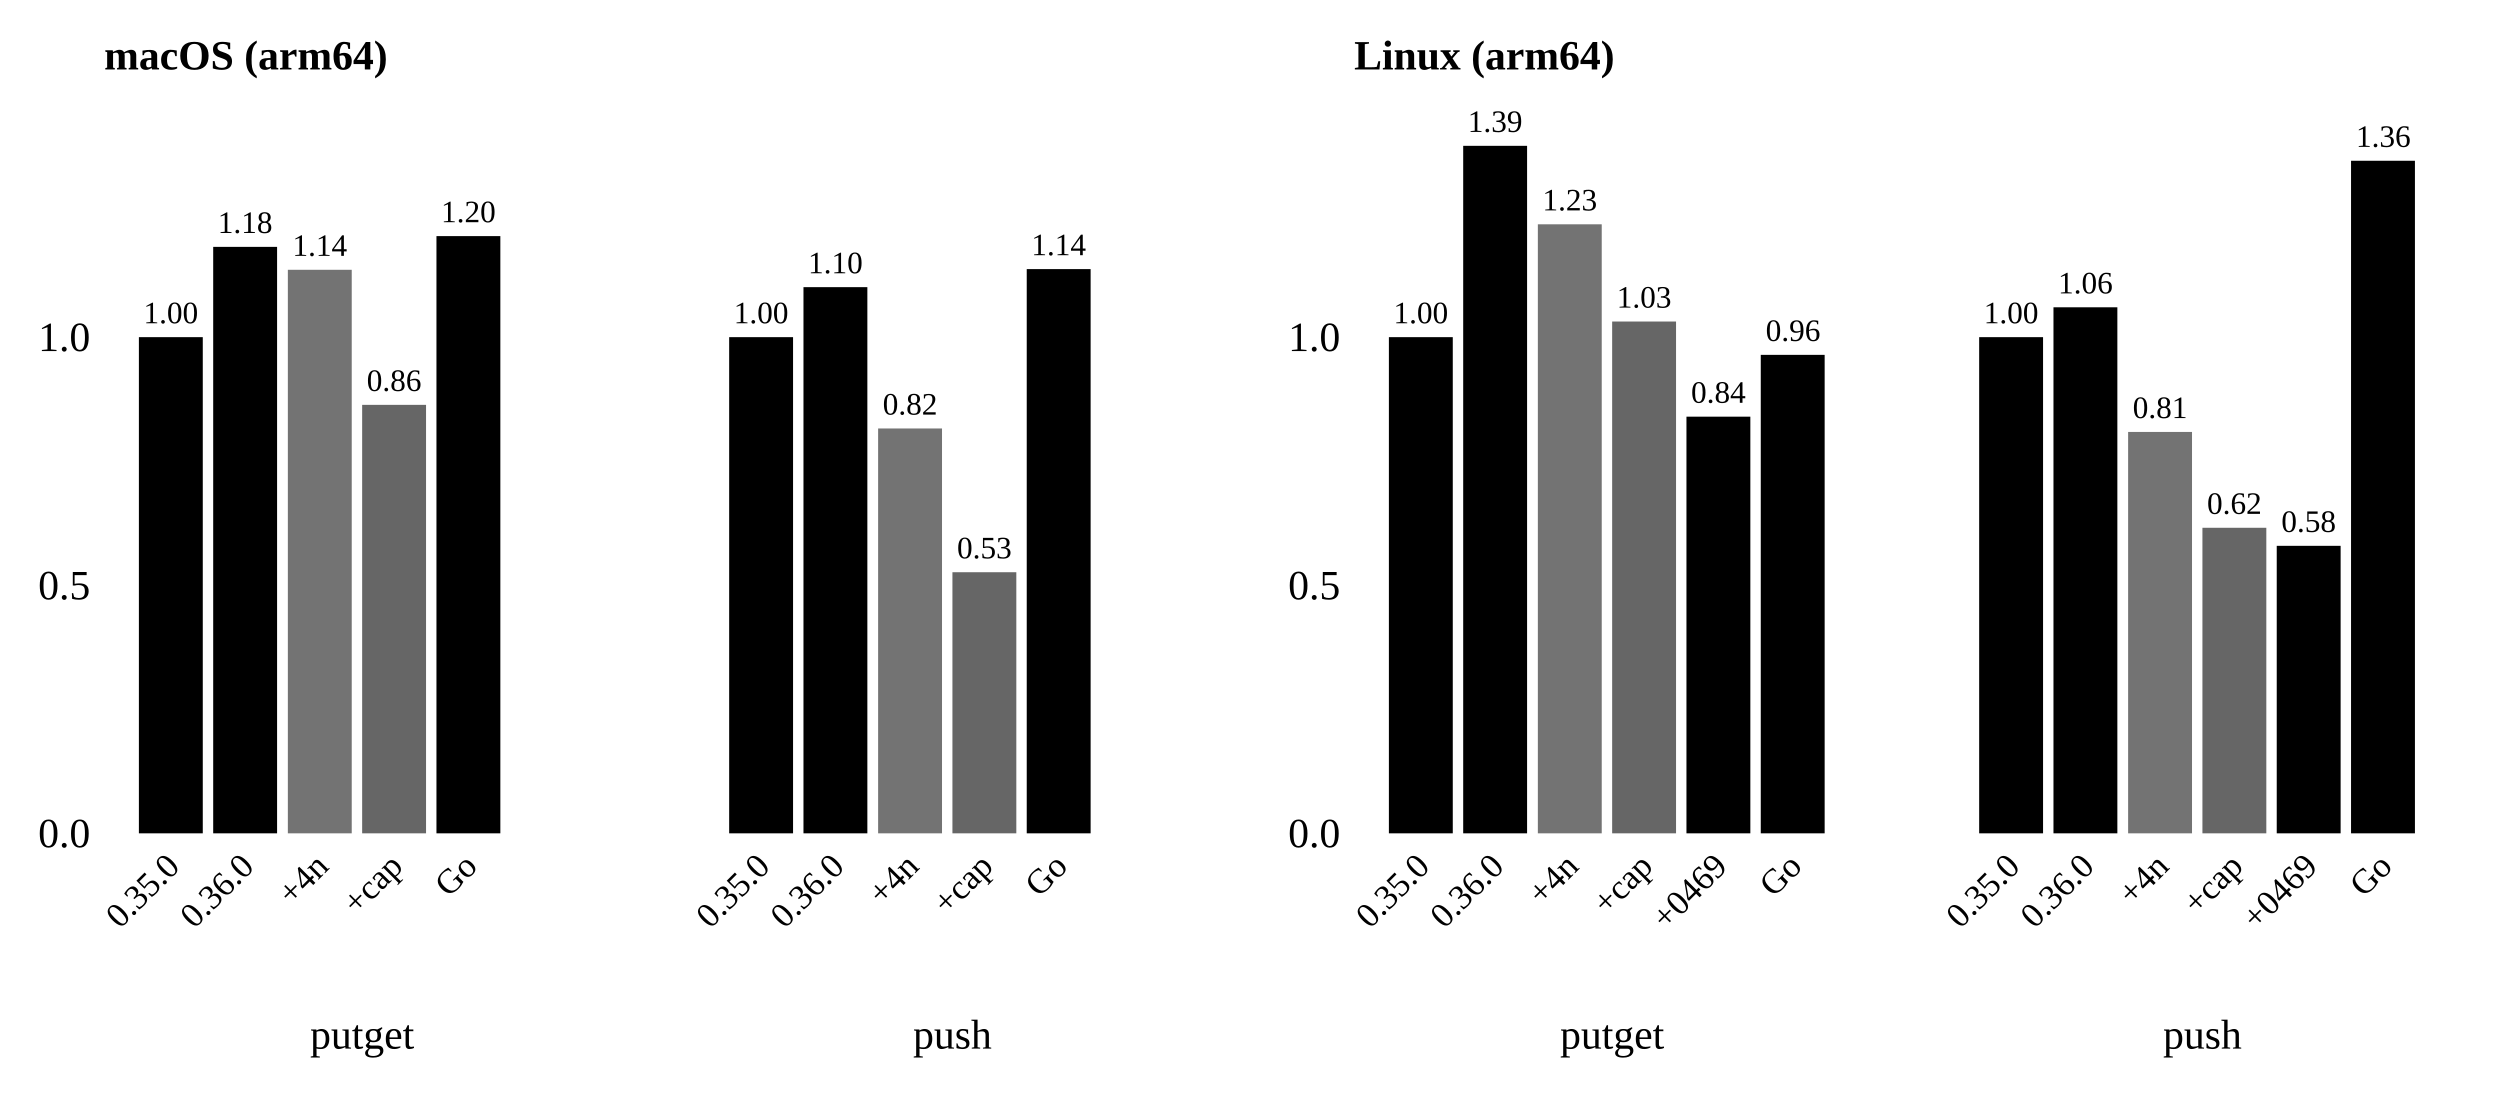
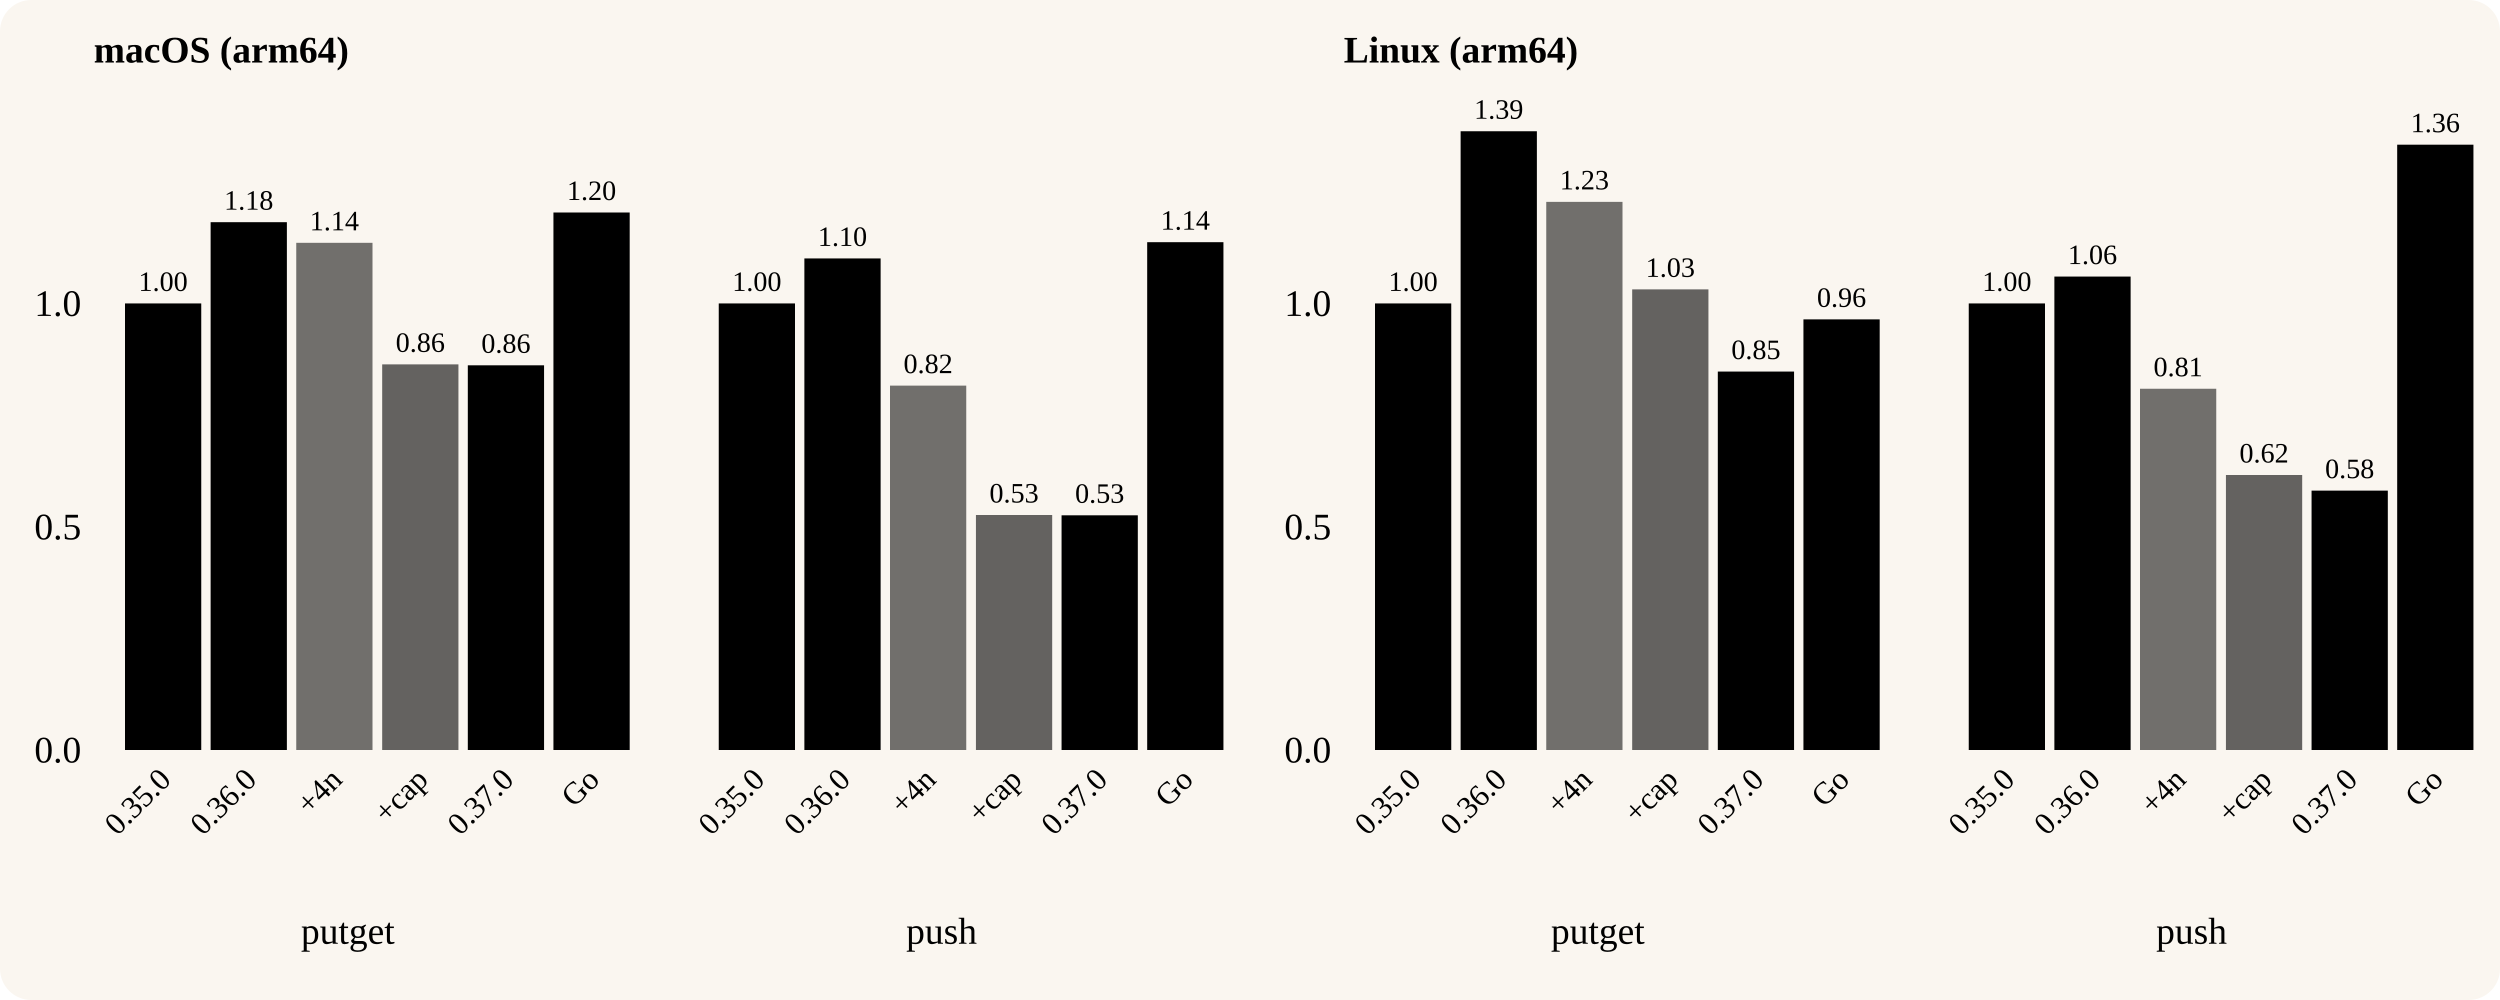
- <svg xmlns="http://www.w3.org/2000/svg" viewBox="0 0 720 320" role="img" aria-labelledby="acr-t">
+ <svg xmlns="http://www.w3.org/2000/svg" viewBox="0 0 800 320" role="img" aria-labelledby="acr-t">
+   <rect class="f-bg" x="0" y="0" width="800" height="320" rx="10" fill="#faf6f0" />
  <g transform="translate(30,0)">
    <text class="f-ink" x="0" y="20" font-weight="600">macOS (arm64)</text>
-     <line class="f-line" x1="0" y1="240.0" x2="320" y2="240.0" stroke-width="1" />
+     <line class="f-line" x1="0" y1="240.0" x2="360" y2="240.0" stroke-width="1" />
    <text class="f-ink2" x="-4" y="244.0" text-anchor="end">0.0</text>
-     <line class="f-line" x1="0" y1="168.6" x2="320" y2="168.6" stroke-width="1" />
+     <line class="f-line" x1="0" y1="168.6" x2="360" y2="168.6" stroke-width="1" />
    <text class="f-ink2" x="-4" y="172.6" text-anchor="end">0.5</text>
-     <line class="f-line" x1="0" y1="97.1" x2="320" y2="97.1" stroke-width="1" />
+     <line class="f-line" x1="0" y1="97.1" x2="360" y2="97.1" stroke-width="1" />
    <text class="f-ink2" x="-4" y="101.1" text-anchor="end">1.0</text>
-     <rect class="f-mute" fill-opacity="1" x="10.0" y="97.1" width="18.4" height="142.9" />
-     <text class="f-ink" x="19.2" y="93.1" text-anchor="middle" font-size="9">1.00</text>
-     <text class="f-ink2" x="22.2" y="250" text-anchor="end" font-size="10" transform="rotate(-45 22.2 250)">0.35.0</text>
-     <rect class="f-ink2" fill-opacity="1" x="31.4" y="71.1" width="18.4" height="168.9" />
-     <text class="f-ink" x="40.6" y="67.1" text-anchor="middle" font-size="9">1.18</text>
-     <text class="f-ink2" x="43.6" y="250" text-anchor="end" font-size="10" transform="rotate(-45 43.6 250)">0.36.0</text>
-     <rect class="f-ink2" fill-opacity="0.55" x="52.9" y="77.7" width="18.4" height="162.3" />
-     <text class="f-ink" x="62.1" y="73.7" text-anchor="middle" font-size="9">1.14</text>
-     <text class="f-ink2" x="65.1" y="250" text-anchor="end" font-size="10" transform="rotate(-45 65.1 250)">+4n</text>
-     <rect class="f-accent" fill-opacity="0.6" x="74.3" y="116.6" width="18.4" height="123.4" />
-     <text class="f-ink" x="83.5" y="112.6" text-anchor="middle" font-size="9">0.86</text>
-     <text class="f-ink2" x="86.5" y="250" text-anchor="end" font-size="10" transform="rotate(-45 86.5 250)">+cap</text>
-     <rect class="f-ok" fill-opacity="1" x="95.7" y="68.0" width="18.4" height="172.0" />
-     <text class="f-ink" x="104.9" y="64.0" text-anchor="middle" font-size="9">1.20</text>
-     <text class="f-ink2" x="107.9" y="250" text-anchor="end" font-size="10" transform="rotate(-45 107.9 250)">Go</text>
-     <text class="f-ink" x="74.3" y="302" text-anchor="middle">putget</text>
-     <rect class="f-mute" fill-opacity="1" x="180.0" y="97.1" width="18.4" height="142.9" />
-     <text class="f-ink" x="189.2" y="93.1" text-anchor="middle" font-size="9">1.00</text>
-     <text class="f-ink2" x="192.2" y="250" text-anchor="end" font-size="10" transform="rotate(-45 192.2 250)">0.35.0</text>
-     <rect class="f-ink2" fill-opacity="1" x="201.4" y="82.7" width="18.4" height="157.3" />
-     <text class="f-ink" x="210.6" y="78.7" text-anchor="middle" font-size="9">1.10</text>
-     <text class="f-ink2" x="213.6" y="250" text-anchor="end" font-size="10" transform="rotate(-45 213.6 250)">0.36.0</text>
-     <rect class="f-ink2" fill-opacity="0.55" x="222.9" y="123.4" width="18.4" height="116.6" />
-     <text class="f-ink" x="232.1" y="119.4" text-anchor="middle" font-size="9">0.82</text>
-     <text class="f-ink2" x="235.1" y="250" text-anchor="end" font-size="10" transform="rotate(-45 235.1 250)">+4n</text>
-     <rect class="f-accent" fill-opacity="0.6" x="244.3" y="164.8" width="18.4" height="75.2" />
-     <text class="f-ink" x="253.5" y="160.8" text-anchor="middle" font-size="9">0.53</text>
-     <text class="f-ink2" x="256.5" y="250" text-anchor="end" font-size="10" transform="rotate(-45 256.5 250)">+cap</text>
-     <rect class="f-ok" fill-opacity="1" x="265.7" y="77.5" width="18.4" height="162.5" />
-     <text class="f-ink" x="274.9" y="73.5" text-anchor="middle" font-size="9">1.14</text>
-     <text class="f-ink2" x="277.9" y="250" text-anchor="end" font-size="10" transform="rotate(-45 277.9 250)">Go</text>
-     <text class="f-ink" x="244.3" y="302" text-anchor="middle">push</text>
+     <rect class="f-mute" fill-opacity="1" x="10.0" y="97.1" width="24.4" height="142.9" />
+     <text class="f-ink" x="22.2" y="93.1" text-anchor="middle" font-size="9">1.00</text>
+     <text class="f-ink2" x="25.2" y="250" text-anchor="end" font-size="10" transform="rotate(-45 25.2 250)">0.35.0</text>
+     <rect class="f-ink2" fill-opacity="1" x="37.4" y="71.1" width="24.4" height="168.9" />
+     <text class="f-ink" x="49.6" y="67.1" text-anchor="middle" font-size="9">1.18</text>
+     <text class="f-ink2" x="52.6" y="250" text-anchor="end" font-size="10" transform="rotate(-45 52.6 250)">0.36.0</text>
+     <rect class="f-ink2" fill-opacity="0.55" x="64.8" y="77.7" width="24.4" height="162.3" />
+     <text class="f-ink" x="77.0" y="73.7" text-anchor="middle" font-size="9">1.14</text>
+     <text class="f-ink2" x="80.0" y="250" text-anchor="end" font-size="10" transform="rotate(-45 80.0 250)">+4n</text>
+     <rect class="f-accent" fill-opacity="0.6" x="92.3" y="116.6" width="24.4" height="123.4" />
+     <text class="f-ink" x="104.5" y="112.6" text-anchor="middle" font-size="9">0.86</text>
+     <text class="f-ink2" x="107.5" y="250" text-anchor="end" font-size="10" transform="rotate(-45 107.5 250)">+cap</text>
+     <rect class="f-accent" fill-opacity="1" x="119.7" y="116.9" width="24.4" height="123.1" />
+     <text class="f-ink" x="131.9" y="112.9" text-anchor="middle" font-size="9">0.86</text>
+     <text class="f-ink2" x="134.9" y="250" text-anchor="end" font-size="10" transform="rotate(-45 134.9 250)">0.37.0</text>
+     <rect class="f-ok" fill-opacity="1" x="147.1" y="68.0" width="24.4" height="172.0" />
+     <text class="f-ink" x="159.3" y="64.0" text-anchor="middle" font-size="9">1.20</text>
+     <text class="f-ink2" x="162.3" y="250" text-anchor="end" font-size="10" transform="rotate(-45 162.3 250)">Go</text>
+     <text class="f-ink" x="81.3" y="302" text-anchor="middle">putget</text>
+     <rect class="f-mute" fill-opacity="1" x="200.0" y="97.1" width="24.4" height="142.9" />
+     <text class="f-ink" x="212.2" y="93.1" text-anchor="middle" font-size="9">1.00</text>
+     <text class="f-ink2" x="215.2" y="250" text-anchor="end" font-size="10" transform="rotate(-45 215.2 250)">0.35.0</text>
+     <rect class="f-ink2" fill-opacity="1" x="227.4" y="82.7" width="24.4" height="157.3" />
+     <text class="f-ink" x="239.6" y="78.7" text-anchor="middle" font-size="9">1.10</text>
+     <text class="f-ink2" x="242.6" y="250" text-anchor="end" font-size="10" transform="rotate(-45 242.6 250)">0.36.0</text>
+     <rect class="f-ink2" fill-opacity="0.55" x="254.8" y="123.4" width="24.4" height="116.6" />
+     <text class="f-ink" x="267.0" y="119.4" text-anchor="middle" font-size="9">0.82</text>
+     <text class="f-ink2" x="270.0" y="250" text-anchor="end" font-size="10" transform="rotate(-45 270.0 250)">+4n</text>
+     <rect class="f-accent" fill-opacity="0.6" x="282.3" y="164.8" width="24.4" height="75.2" />
+     <text class="f-ink" x="294.5" y="160.8" text-anchor="middle" font-size="9">0.53</text>
+     <text class="f-ink2" x="297.5" y="250" text-anchor="end" font-size="10" transform="rotate(-45 297.5 250)">+cap</text>
+     <rect class="f-accent" fill-opacity="1" x="309.7" y="164.9" width="24.4" height="75.1" />
+     <text class="f-ink" x="321.9" y="160.9" text-anchor="middle" font-size="9">0.53</text>
+     <text class="f-ink2" x="324.9" y="250" text-anchor="end" font-size="10" transform="rotate(-45 324.9 250)">0.37.0</text>
+     <rect class="f-ok" fill-opacity="1" x="337.1" y="77.5" width="24.4" height="162.5" />
+     <text class="f-ink" x="349.3" y="73.5" text-anchor="middle" font-size="9">1.14</text>
+     <text class="f-ink2" x="352.3" y="250" text-anchor="end" font-size="10" transform="rotate(-45 352.3 250)">Go</text>
+     <text class="f-ink" x="271.3" y="302" text-anchor="middle">push</text>
  </g>
-   <g transform="translate(390,0)">
+   <g transform="translate(430,0)">
    <text class="f-ink" x="0" y="20" font-weight="600">Linux (arm64)</text>
-     <line class="f-line" x1="0" y1="240.0" x2="320" y2="240.0" stroke-width="1" />
+     <line class="f-line" x1="0" y1="240.0" x2="360" y2="240.0" stroke-width="1" />
    <text class="f-ink2" x="-4" y="244.0" text-anchor="end">0.0</text>
-     <line class="f-line" x1="0" y1="168.6" x2="320" y2="168.6" stroke-width="1" />
+     <line class="f-line" x1="0" y1="168.6" x2="360" y2="168.6" stroke-width="1" />
    <text class="f-ink2" x="-4" y="172.6" text-anchor="end">0.5</text>
-     <line class="f-line" x1="0" y1="97.1" x2="320" y2="97.1" stroke-width="1" />
+     <line class="f-line" x1="0" y1="97.1" x2="360" y2="97.1" stroke-width="1" />
    <text class="f-ink2" x="-4" y="101.1" text-anchor="end">1.0</text>
-     <rect class="f-mute" fill-opacity="1" x="10.0" y="97.1" width="18.4" height="142.9" />
-     <text class="f-ink" x="19.2" y="93.1" text-anchor="middle" font-size="9">1.00</text>
-     <text class="f-ink2" x="22.2" y="250" text-anchor="end" font-size="10" transform="rotate(-45 22.2 250)">0.35.0</text>
-     <rect class="f-ink2" fill-opacity="1" x="31.4" y="42.0" width="18.4" height="198.0" />
-     <text class="f-ink" x="40.6" y="38.0" text-anchor="middle" font-size="9">1.39</text>
-     <text class="f-ink2" x="43.6" y="250" text-anchor="end" font-size="10" transform="rotate(-45 43.6 250)">0.36.0</text>
-     <rect class="f-ink2" fill-opacity="0.55" x="52.9" y="64.6" width="18.4" height="175.4" />
-     <text class="f-ink" x="62.1" y="60.6" text-anchor="middle" font-size="9">1.23</text>
-     <text class="f-ink2" x="65.1" y="250" text-anchor="end" font-size="10" transform="rotate(-45 65.1 250)">+4n</text>
-     <rect class="f-accent" fill-opacity="0.6" x="74.3" y="92.6" width="18.4" height="147.4" />
-     <text class="f-ink" x="83.5" y="88.6" text-anchor="middle" font-size="9">1.03</text>
-     <text class="f-ink2" x="86.5" y="250" text-anchor="end" font-size="10" transform="rotate(-45 86.5 250)">+cap</text>
-     <rect class="f-accent" fill-opacity="1" x="95.7" y="120.0" width="18.4" height="120.0" />
-     <text class="f-ink" x="104.9" y="116.0" text-anchor="middle" font-size="9">0.84</text>
-     <text class="f-ink2" x="107.9" y="250" text-anchor="end" font-size="10" transform="rotate(-45 107.9 250)">+0469</text>
-     <rect class="f-ok" fill-opacity="1" x="117.1" y="102.2" width="18.4" height="137.8" />
-     <text class="f-ink" x="126.4" y="98.2" text-anchor="middle" font-size="9">0.96</text>
-     <text class="f-ink2" x="129.4" y="250" text-anchor="end" font-size="10" transform="rotate(-45 129.4 250)">Go</text>
-     <text class="f-ink" x="74.3" y="302" text-anchor="middle">putget</text>
-     <rect class="f-mute" fill-opacity="1" x="180.0" y="97.1" width="18.4" height="142.9" />
-     <text class="f-ink" x="189.2" y="93.1" text-anchor="middle" font-size="9">1.00</text>
-     <text class="f-ink2" x="192.2" y="250" text-anchor="end" font-size="10" transform="rotate(-45 192.2 250)">0.35.0</text>
-     <rect class="f-ink2" fill-opacity="1" x="201.4" y="88.5" width="18.4" height="151.5" />
-     <text class="f-ink" x="210.6" y="84.5" text-anchor="middle" font-size="9">1.06</text>
-     <text class="f-ink2" x="213.6" y="250" text-anchor="end" font-size="10" transform="rotate(-45 213.6 250)">0.36.0</text>
-     <rect class="f-ink2" fill-opacity="0.55" x="222.9" y="124.4" width="18.4" height="115.6" />
-     <text class="f-ink" x="232.1" y="120.4" text-anchor="middle" font-size="9">0.81</text>
-     <text class="f-ink2" x="235.1" y="250" text-anchor="end" font-size="10" transform="rotate(-45 235.1 250)">+4n</text>
-     <rect class="f-accent" fill-opacity="0.6" x="244.3" y="152.0" width="18.4" height="88.0" />
-     <text class="f-ink" x="253.5" y="148.0" text-anchor="middle" font-size="9">0.62</text>
-     <text class="f-ink2" x="256.5" y="250" text-anchor="end" font-size="10" transform="rotate(-45 256.5 250)">+cap</text>
-     <rect class="f-accent" fill-opacity="1" x="265.7" y="157.2" width="18.4" height="82.8" />
-     <text class="f-ink" x="274.9" y="153.2" text-anchor="middle" font-size="9">0.58</text>
-     <text class="f-ink2" x="277.9" y="250" text-anchor="end" font-size="10" transform="rotate(-45 277.9 250)">+0469</text>
-     <rect class="f-ok" fill-opacity="1" x="287.1" y="46.3" width="18.4" height="193.7" />
-     <text class="f-ink" x="296.4" y="42.3" text-anchor="middle" font-size="9">1.36</text>
-     <text class="f-ink2" x="299.4" y="250" text-anchor="end" font-size="10" transform="rotate(-45 299.4 250)">Go</text>
-     <text class="f-ink" x="244.3" y="302" text-anchor="middle">push</text>
+     <rect class="f-mute" fill-opacity="1" x="10.0" y="97.1" width="24.4" height="142.9" />
+     <text class="f-ink" x="22.2" y="93.1" text-anchor="middle" font-size="9">1.00</text>
+     <text class="f-ink2" x="25.2" y="250" text-anchor="end" font-size="10" transform="rotate(-45 25.2 250)">0.35.0</text>
+     <rect class="f-ink2" fill-opacity="1" x="37.4" y="42.0" width="24.4" height="198.0" />
+     <text class="f-ink" x="49.6" y="38.0" text-anchor="middle" font-size="9">1.39</text>
+     <text class="f-ink2" x="52.6" y="250" text-anchor="end" font-size="10" transform="rotate(-45 52.6 250)">0.36.0</text>
+     <rect class="f-ink2" fill-opacity="0.55" x="64.8" y="64.6" width="24.4" height="175.4" />
+     <text class="f-ink" x="77.0" y="60.6" text-anchor="middle" font-size="9">1.23</text>
+     <text class="f-ink2" x="80.0" y="250" text-anchor="end" font-size="10" transform="rotate(-45 80.0 250)">+4n</text>
+     <rect class="f-accent" fill-opacity="0.6" x="92.3" y="92.6" width="24.4" height="147.4" />
+     <text class="f-ink" x="104.5" y="88.6" text-anchor="middle" font-size="9">1.03</text>
+     <text class="f-ink2" x="107.5" y="250" text-anchor="end" font-size="10" transform="rotate(-45 107.5 250)">+cap</text>
+     <rect class="f-accent" fill-opacity="1" x="119.7" y="118.9" width="24.4" height="121.1" />
+     <text class="f-ink" x="131.9" y="114.9" text-anchor="middle" font-size="9">0.85</text>
+     <text class="f-ink2" x="134.9" y="250" text-anchor="end" font-size="10" transform="rotate(-45 134.9 250)">0.37.0</text>
+     <rect class="f-ok" fill-opacity="1" x="147.1" y="102.2" width="24.4" height="137.8" />
+     <text class="f-ink" x="159.3" y="98.2" text-anchor="middle" font-size="9">0.96</text>
+     <text class="f-ink2" x="162.3" y="250" text-anchor="end" font-size="10" transform="rotate(-45 162.3 250)">Go</text>
+     <text class="f-ink" x="81.3" y="302" text-anchor="middle">putget</text>
+     <rect class="f-mute" fill-opacity="1" x="200.0" y="97.1" width="24.4" height="142.9" />
+     <text class="f-ink" x="212.2" y="93.1" text-anchor="middle" font-size="9">1.00</text>
+     <text class="f-ink2" x="215.2" y="250" text-anchor="end" font-size="10" transform="rotate(-45 215.2 250)">0.35.0</text>
+     <rect class="f-ink2" fill-opacity="1" x="227.4" y="88.5" width="24.4" height="151.5" />
+     <text class="f-ink" x="239.6" y="84.5" text-anchor="middle" font-size="9">1.06</text>
+     <text class="f-ink2" x="242.6" y="250" text-anchor="end" font-size="10" transform="rotate(-45 242.6 250)">0.36.0</text>
+     <rect class="f-ink2" fill-opacity="0.55" x="254.8" y="124.4" width="24.4" height="115.6" />
+     <text class="f-ink" x="267.0" y="120.4" text-anchor="middle" font-size="9">0.81</text>
+     <text class="f-ink2" x="270.0" y="250" text-anchor="end" font-size="10" transform="rotate(-45 270.0 250)">+4n</text>
+     <rect class="f-accent" fill-opacity="0.6" x="282.3" y="152.0" width="24.4" height="88.0" />
+     <text class="f-ink" x="294.5" y="148.0" text-anchor="middle" font-size="9">0.62</text>
+     <text class="f-ink2" x="297.5" y="250" text-anchor="end" font-size="10" transform="rotate(-45 297.5 250)">+cap</text>
+     <rect class="f-accent" fill-opacity="1" x="309.7" y="157.0" width="24.4" height="83.0" />
+     <text class="f-ink" x="321.9" y="153.0" text-anchor="middle" font-size="9">0.58</text>
+     <text class="f-ink2" x="324.9" y="250" text-anchor="end" font-size="10" transform="rotate(-45 324.9 250)">0.37.0</text>
+     <rect class="f-ok" fill-opacity="1" x="337.1" y="46.3" width="24.4" height="193.7" />
+     <text class="f-ink" x="349.3" y="42.3" text-anchor="middle" font-size="9">1.36</text>
+     <text class="f-ink2" x="352.3" y="250" text-anchor="end" font-size="10" transform="rotate(-45 352.3 250)">Go</text>
+     <text class="f-ink" x="271.3" y="302" text-anchor="middle">push</text>
  </g>
</svg>
